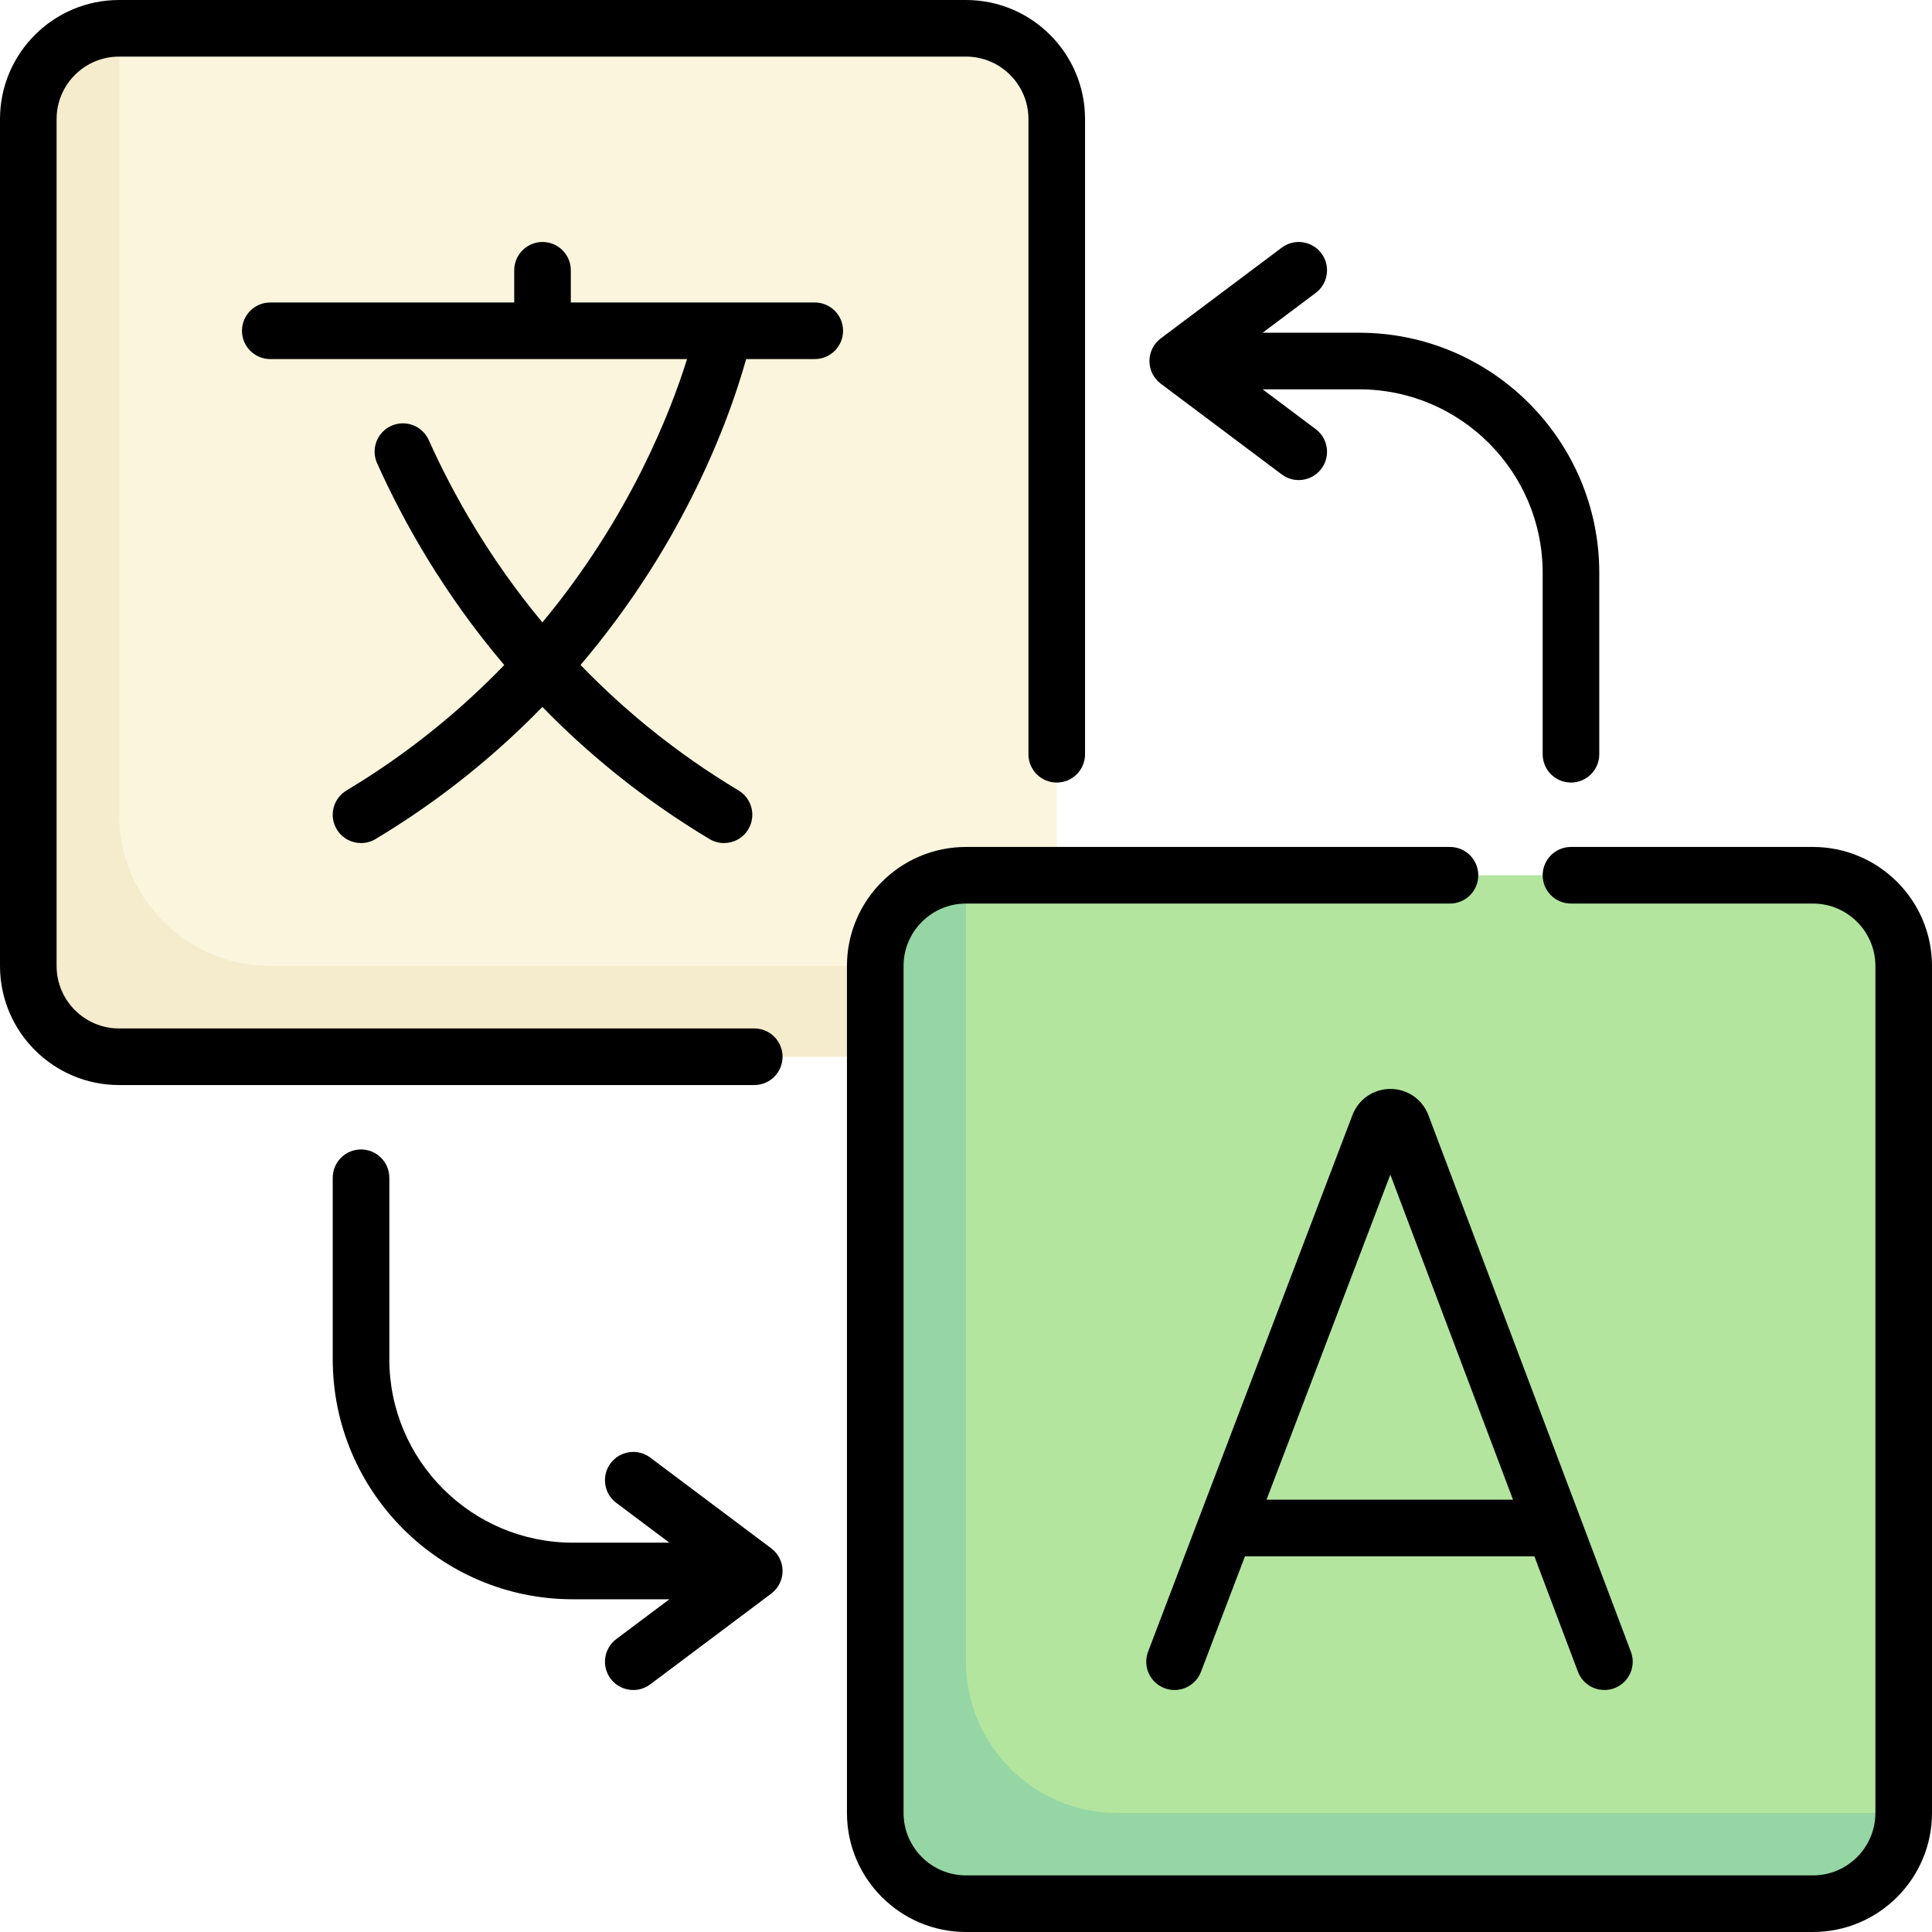
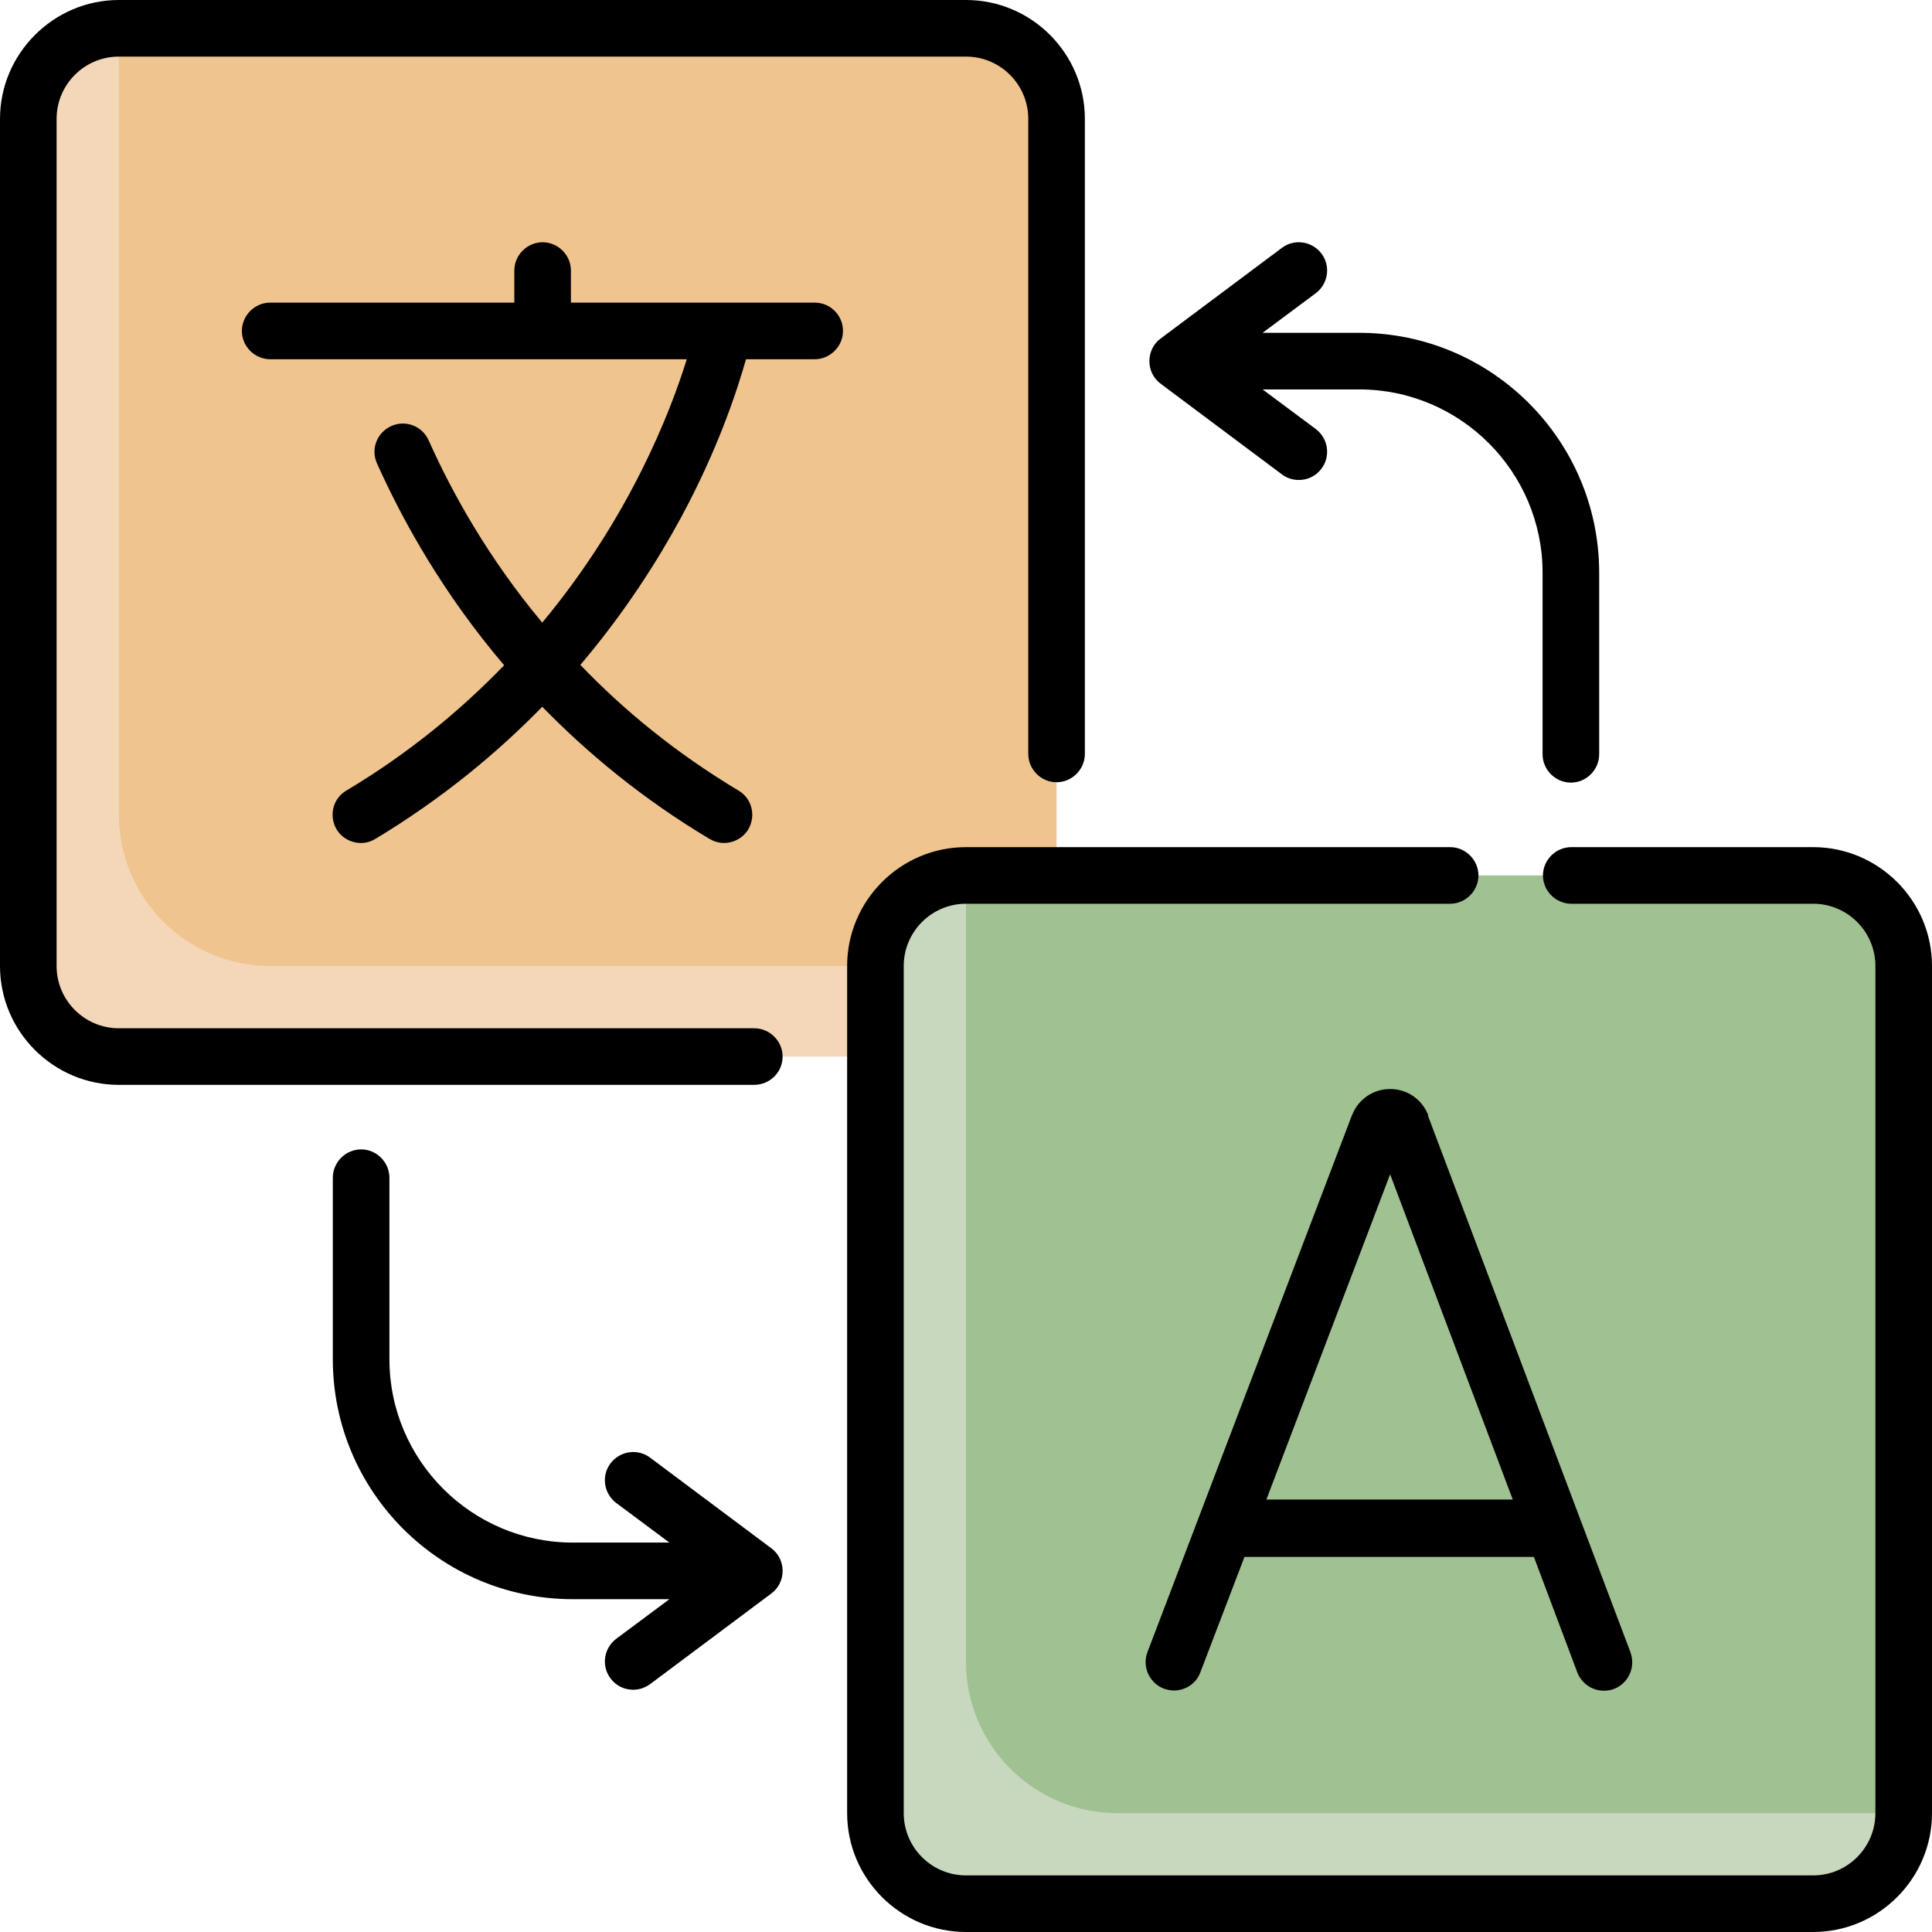
- <svg xmlns="http://www.w3.org/2000/svg" id="Capa_1" enable-background="new 0 0 512 512" height="512" viewBox="0 0 512 512" width="512">
+ <svg xmlns="http://www.w3.org/2000/svg" version="1.1" id="Capa_1" x="0px" y="0px" viewBox="0 0 512 512" style="enable-background:new 0 0 512 512;" xml:space="preserve">
+   <style type="text/css">
+ 	.st0{fill:#EFC48F;}
+ 	.st1{fill:#F4D7B8;}
+ 	.st2{fill:#A0C191;}
+ 	.st3{fill:#C7D8BF;}
+ </style>
  <g>
    <g>
-       <path d="m256 274.382h-224.452c-13.282 0-24.048-10.767-24.048-24.048v-218.786c0-13.281 10.767-24.048 24.048-24.048h224.452c13.282 0 24.048 10.767 24.048 24.048v218.785c0 13.282-10.766 24.049-24.048 24.049z" fill="#faf5dc" />
-       <path d="m278.576 256h-206.947c-22.1 0-40.081-17.98-40.081-40.081v-206.946-1.473c-13.281 0-24.048 10.767-24.048 24.048v224.452c0 13.282 10.767 24.048 24.048 24.048h224.452c13.282 0 24.048-10.767 24.048-24.048z" fill="#f5ebcd" />
-       <path d="m480.452 504.5h-224.452c-13.282 0-24.048-10.767-24.048-24.048v-224.452c0-13.282 10.767-24.048 24.048-24.048h224.452c13.282 0 24.048 10.767 24.048 24.048v224.452c0 13.281-10.767 24.048-24.048 24.048z" fill="#b3e59f" />
-       <path d="m503.027 480.452h-206.946c-22.1 0-40.081-17.98-40.081-40.081v-206.947-1.473c-13.282 0-24.048 10.767-24.048 24.048v224.452c0 13.282 10.767 24.048 24.048 24.048h224.452c13.282 0 24.048-10.767 24.048-24.048h-1.473z" fill="#95d6a4" />
+       <path class="st0" d="M256,274.4H31.5c-13.3,0-24-10.8-24-24V31.5c0-13.3,10.8-24,24-24H256c13.3,0,24,10.8,24,24v218.8    C280,263.6,269.3,274.4,256,274.4z" />
+       <path class="st1" d="M278.6,256H71.6c-22.1,0-40.1-18-40.1-40.1V9V7.5c-13.3,0-24,10.8-24,24V256c0,13.3,10.8,24,24,24H256    c13.3,0,24-10.8,24-24H278.6z" />
+       <path class="st2" d="M480.5,504.5H256c-13.3,0-24-10.8-24-24V256c0-13.3,10.8-24,24-24h224.5c13.3,0,24,10.8,24,24v224.5    C504.5,493.7,493.7,504.5,480.5,504.5z" />
+       <path class="st3" d="M503,480.5H296.1c-22.1,0-40.1-18-40.1-40.1V233.4V232c-13.3,0-24,10.8-24,24v224.5c0,13.3,10.8,24,24,24    h224.5c13.3,0,24-10.8,24-24L503,480.5L503,480.5z" />
    </g>
    <g>
-       <path d="m207.386 280.048c0-4.142-3.358-7.5-7.5-7.5h-168.338c-9.125 0-16.548-7.423-16.548-16.548v-224.452c0-9.125 7.423-16.548 16.548-16.548h224.452c9.125 0 16.548 7.423 16.548 16.548v168.338c0 4.142 3.358 7.5 7.5 7.5s7.5-3.358 7.5-7.5v-168.338c0-17.396-14.152-31.548-31.548-31.548h-224.452c-17.396 0-31.548 14.152-31.548 31.548v224.452c0 17.396 14.152 31.548 31.548 31.548h168.338c4.142 0 7.5-3.358 7.5-7.5z" />
-       <path d="m480.452 224.452h-64.129c-4.142 0-7.5 3.358-7.5 7.5s3.358 7.5 7.5 7.5h64.129c9.125 0 16.548 7.423 16.548 16.548v224.452c0 9.125-7.423 16.548-16.548 16.548h-224.452c-9.125 0-16.548-7.423-16.548-16.548v-224.452c0-9.125 7.423-16.548 16.548-16.548h128.259c4.142 0 7.5-3.358 7.5-7.5s-3.358-7.5-7.5-7.5h-128.259c-17.396 0-31.548 14.152-31.548 31.548v224.452c0 17.396 14.152 31.548 31.548 31.548h224.452c17.396 0 31.548-14.152 31.548-31.548v-224.452c0-17.396-14.152-31.548-31.548-31.548z" />
-       <path d="m215.919 80.161h-64.645v-8.532c0-4.142-3.358-7.5-7.5-7.5s-7.5 3.358-7.5 7.5v8.532h-64.645c-4.142 0-7.5 3.358-7.5 7.5s3.358 7.5 7.5 7.5h110.446c-4.319 13.874-15.141 41.853-38.337 69.779-14.166-17.038-23.762-34.166-30.118-48.323-1.697-3.778-6.133-5.467-9.914-3.771-3.779 1.697-5.467 6.135-3.771 9.914 7.021 15.639 17.728 34.661 33.696 53.479-11.383 11.809-25.167 23.259-41.814 33.248-3.552 2.131-4.704 6.738-2.572 10.29 1.406 2.344 3.89 3.642 6.438 3.642 1.313 0 2.644-.345 3.852-1.07 17.648-10.589 32.225-22.703 44.2-35.007 12.11 12.434 26.701 24.462 44.276 35.007 1.208.725 2.539 1.07 3.852 1.07 2.548 0 5.032-1.298 6.438-3.642 2.131-3.552.979-8.159-2.572-10.29-16.676-10.005-30.473-21.447-41.88-33.265 11.789-13.878 20.436-27.488 26.589-38.914 9.956-18.49 15.043-34.033 17.292-42.148h18.189c4.142 0 7.5-3.358 7.5-7.5s-3.357-7.499-7.5-7.499z" />
-       <path d="m378.434 295.254c-1.668-4.055-5.577-6.674-9.961-6.674-.003 0-.007 0-.011 0-4.388.004-8.297 2.631-9.958 6.693-.023.056-.045.113-.067.169l-54.181 142.258c-1.474 3.871.468 8.204 4.339 9.678.879.335 1.781.493 2.668.493 3.022 0 5.871-1.84 7.01-4.833l11.654-30.599h76.701l11.54 30.578c1.463 3.875 5.788 5.832 9.665 4.369 3.875-1.462 5.832-5.79 4.369-9.665l-53.688-142.264c-.025-.067-.052-.135-.08-.203zm-42.793 102.187 32.813-86.156 32.514 86.156z" />
-       <path d="m204.387 410.323-32.064-24.048c-3.313-2.485-8.015-1.813-10.5 1.5s-1.813 8.015 1.5 10.5l14.064 10.548h-25.597c-26.806 0-48.613-21.808-48.613-48.613v-48.093c0-4.142-3.358-7.5-7.5-7.5s-7.5 3.358-7.5 7.5v48.093c0 35.077 28.537 63.613 63.613 63.613h25.597l-14.064 10.548c-3.313 2.485-3.985 7.187-1.5 10.5 1.474 1.965 3.726 3 6.006 3 1.566 0 3.145-.489 4.494-1.5l32.064-24.048c1.889-1.417 3-3.639 3-6s-1.111-4.584-3-6z" />
-       <path d="m307.613 101.677 32.064 24.048c1.349 1.012 2.928 1.5 4.494 1.5 2.28 0 4.533-1.036 6.006-3 2.485-3.313 1.813-8.015-1.5-10.5l-14.064-10.548h25.597c26.806 0 48.613 21.808 48.613 48.613v48.093c0 4.142 3.358 7.5 7.5 7.5s7.5-3.358 7.5-7.5v-48.093c0-35.077-28.537-63.613-63.613-63.613h-25.597l14.064-10.548c3.313-2.485 3.985-7.187 1.5-10.5-2.486-3.314-7.186-3.985-10.5-1.5l-32.064 24.048c-1.889 1.417-3 3.639-3 6s1.111 4.584 3 6z" />
+       <path d="M207.4,280c0-4.1-3.4-7.5-7.5-7.5H31.5c-9.1,0-16.5-7.4-16.5-16.5V31.5C15,22.4,22.4,15,31.5,15H256    c9.1,0,16.5,7.4,16.5,16.5v168.3c0,4.1,3.4,7.5,7.5,7.5s7.5-3.4,7.5-7.5V31.5C287.5,14.2,273.4,0,256,0H31.5C14.2,0,0,14.2,0,31.5    V256c0,17.4,14.2,31.5,31.5,31.5h168.3C204,287.5,207.4,284.2,207.4,280z" />
+       <path d="M480.5,224.5h-64.1c-4.1,0-7.5,3.4-7.5,7.5s3.4,7.5,7.5,7.5h64.1c9.1,0,16.5,7.4,16.5,16.5v224.5    c0,9.1-7.4,16.5-16.5,16.5H256c-9.1,0-16.5-7.4-16.5-16.5V256c0-9.1,7.4-16.5,16.5-16.5h128.3c4.1,0,7.5-3.4,7.5-7.5    s-3.4-7.5-7.5-7.5H256c-17.4,0-31.5,14.2-31.5,31.5v224.5c0,17.4,14.2,31.5,31.5,31.5h224.5c17.4,0,31.5-14.2,31.5-31.5V256    C512,238.6,497.8,224.5,480.5,224.5z" />
+       <path d="M215.9,80.2h-64.6v-8.5c0-4.1-3.4-7.5-7.5-7.5s-7.5,3.4-7.5,7.5v8.5H71.6c-4.1,0-7.5,3.4-7.5,7.5s3.4,7.5,7.5,7.5h110.4    c-4.3,13.9-15.1,41.9-38.3,69.8c-14.2-17-23.8-34.2-30.1-48.3c-1.7-3.8-6.1-5.5-9.9-3.8c-3.8,1.7-5.5,6.1-3.8,9.9    c7,15.6,17.7,34.7,33.7,53.5c-11.4,11.8-25.2,23.3-41.8,33.2c-3.6,2.1-4.7,6.7-2.6,10.3c1.4,2.3,3.9,3.6,6.4,3.6    c1.3,0,2.6-0.3,3.9-1.1c17.6-10.6,32.2-22.7,44.2-35c12.1,12.4,26.7,24.5,44.3,35c1.2,0.7,2.5,1.1,3.9,1.1c2.5,0,5-1.3,6.4-3.6    c2.1-3.6,1-8.2-2.6-10.3c-16.7-10-30.5-21.4-41.9-33.3c11.8-13.9,20.4-27.5,26.6-38.9c10-18.5,15-34,17.3-42.1h18.2    c4.1,0,7.5-3.4,7.5-7.5S220.1,80.2,215.9,80.2L215.9,80.2z" />
+       <path d="M378.4,295.3c-1.7-4.1-5.6-6.7-10-6.7c0,0,0,0,0,0c-4.4,0-8.3,2.6-10,6.7c0,0.1,0,0.1-0.1,0.2l-54.2,142.3    c-1.5,3.9,0.5,8.2,4.3,9.7c0.9,0.3,1.8,0.5,2.7,0.5c3,0,5.9-1.8,7-4.8l11.7-30.6h76.7l11.5,30.6c1.5,3.9,5.8,5.8,9.7,4.4    c3.9-1.5,5.8-5.8,4.4-9.7l-53.7-142.3C378.5,295.4,378.5,295.3,378.4,295.3L378.4,295.3z M335.6,397.4l32.8-86.2l32.5,86.2H335.6z    " />
+       <path d="M204.4,410.3l-32.1-24c-3.3-2.5-8-1.8-10.5,1.5s-1.8,8,1.5,10.5l14.1,10.5h-25.6c-26.8,0-48.6-21.8-48.6-48.6v-48.1    c0-4.1-3.4-7.5-7.5-7.5s-7.5,3.4-7.5,7.5v48.1c0,35.1,28.5,63.6,63.6,63.6h25.6l-14.1,10.5c-3.3,2.5-4,7.2-1.5,10.5    c1.5,2,3.7,3,6,3c1.6,0,3.1-0.5,4.5-1.5l32.1-24c1.9-1.4,3-3.6,3-6S206.3,411.7,204.4,410.3z" />
+       <path d="M307.6,101.7l32.1,24c1.3,1,2.9,1.5,4.5,1.5c2.3,0,4.5-1,6-3c2.5-3.3,1.8-8-1.5-10.5l-14.1-10.5h25.6    c26.8,0,48.6,21.8,48.6,48.6v48.1c0,4.1,3.4,7.5,7.5,7.5s7.5-3.4,7.5-7.5v-48.1c0-35.1-28.5-63.6-63.6-63.6h-25.6l14.1-10.5    c3.3-2.5,4-7.2,1.5-10.5c-2.5-3.3-7.2-4-10.5-1.5l-32.1,24c-1.9,1.4-3,3.6-3,6S305.7,100.3,307.6,101.7L307.6,101.7z" />
    </g>
  </g>
</svg>
